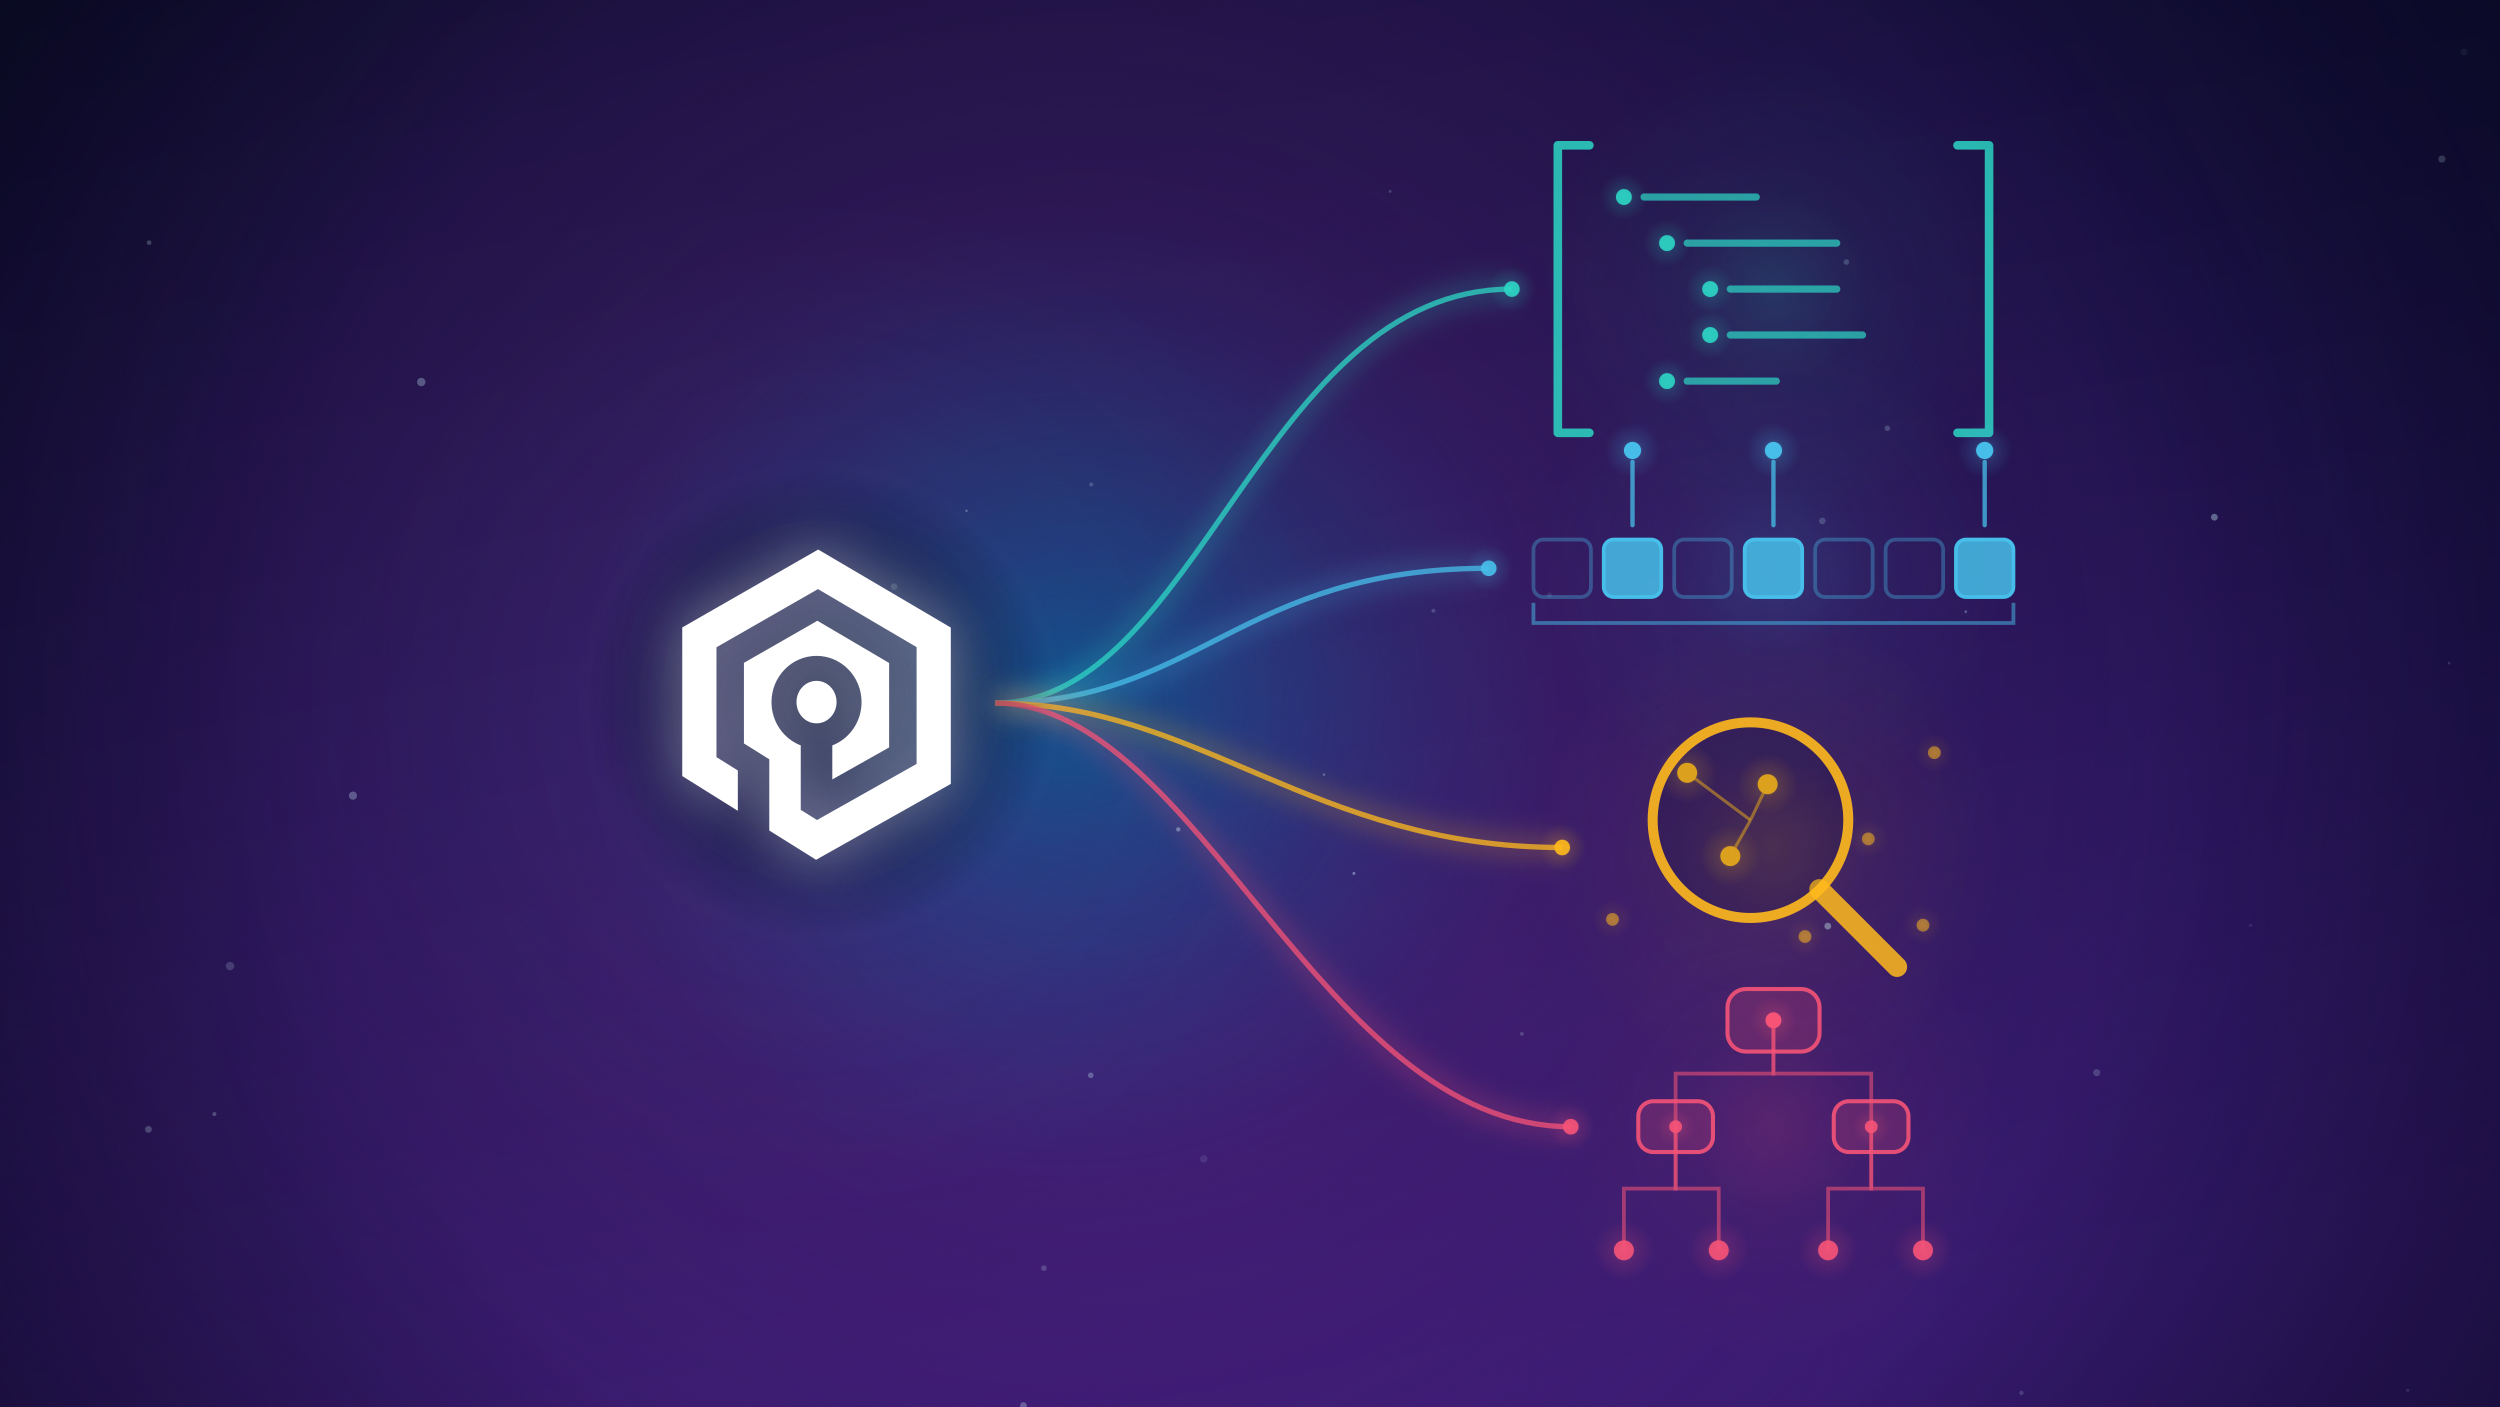
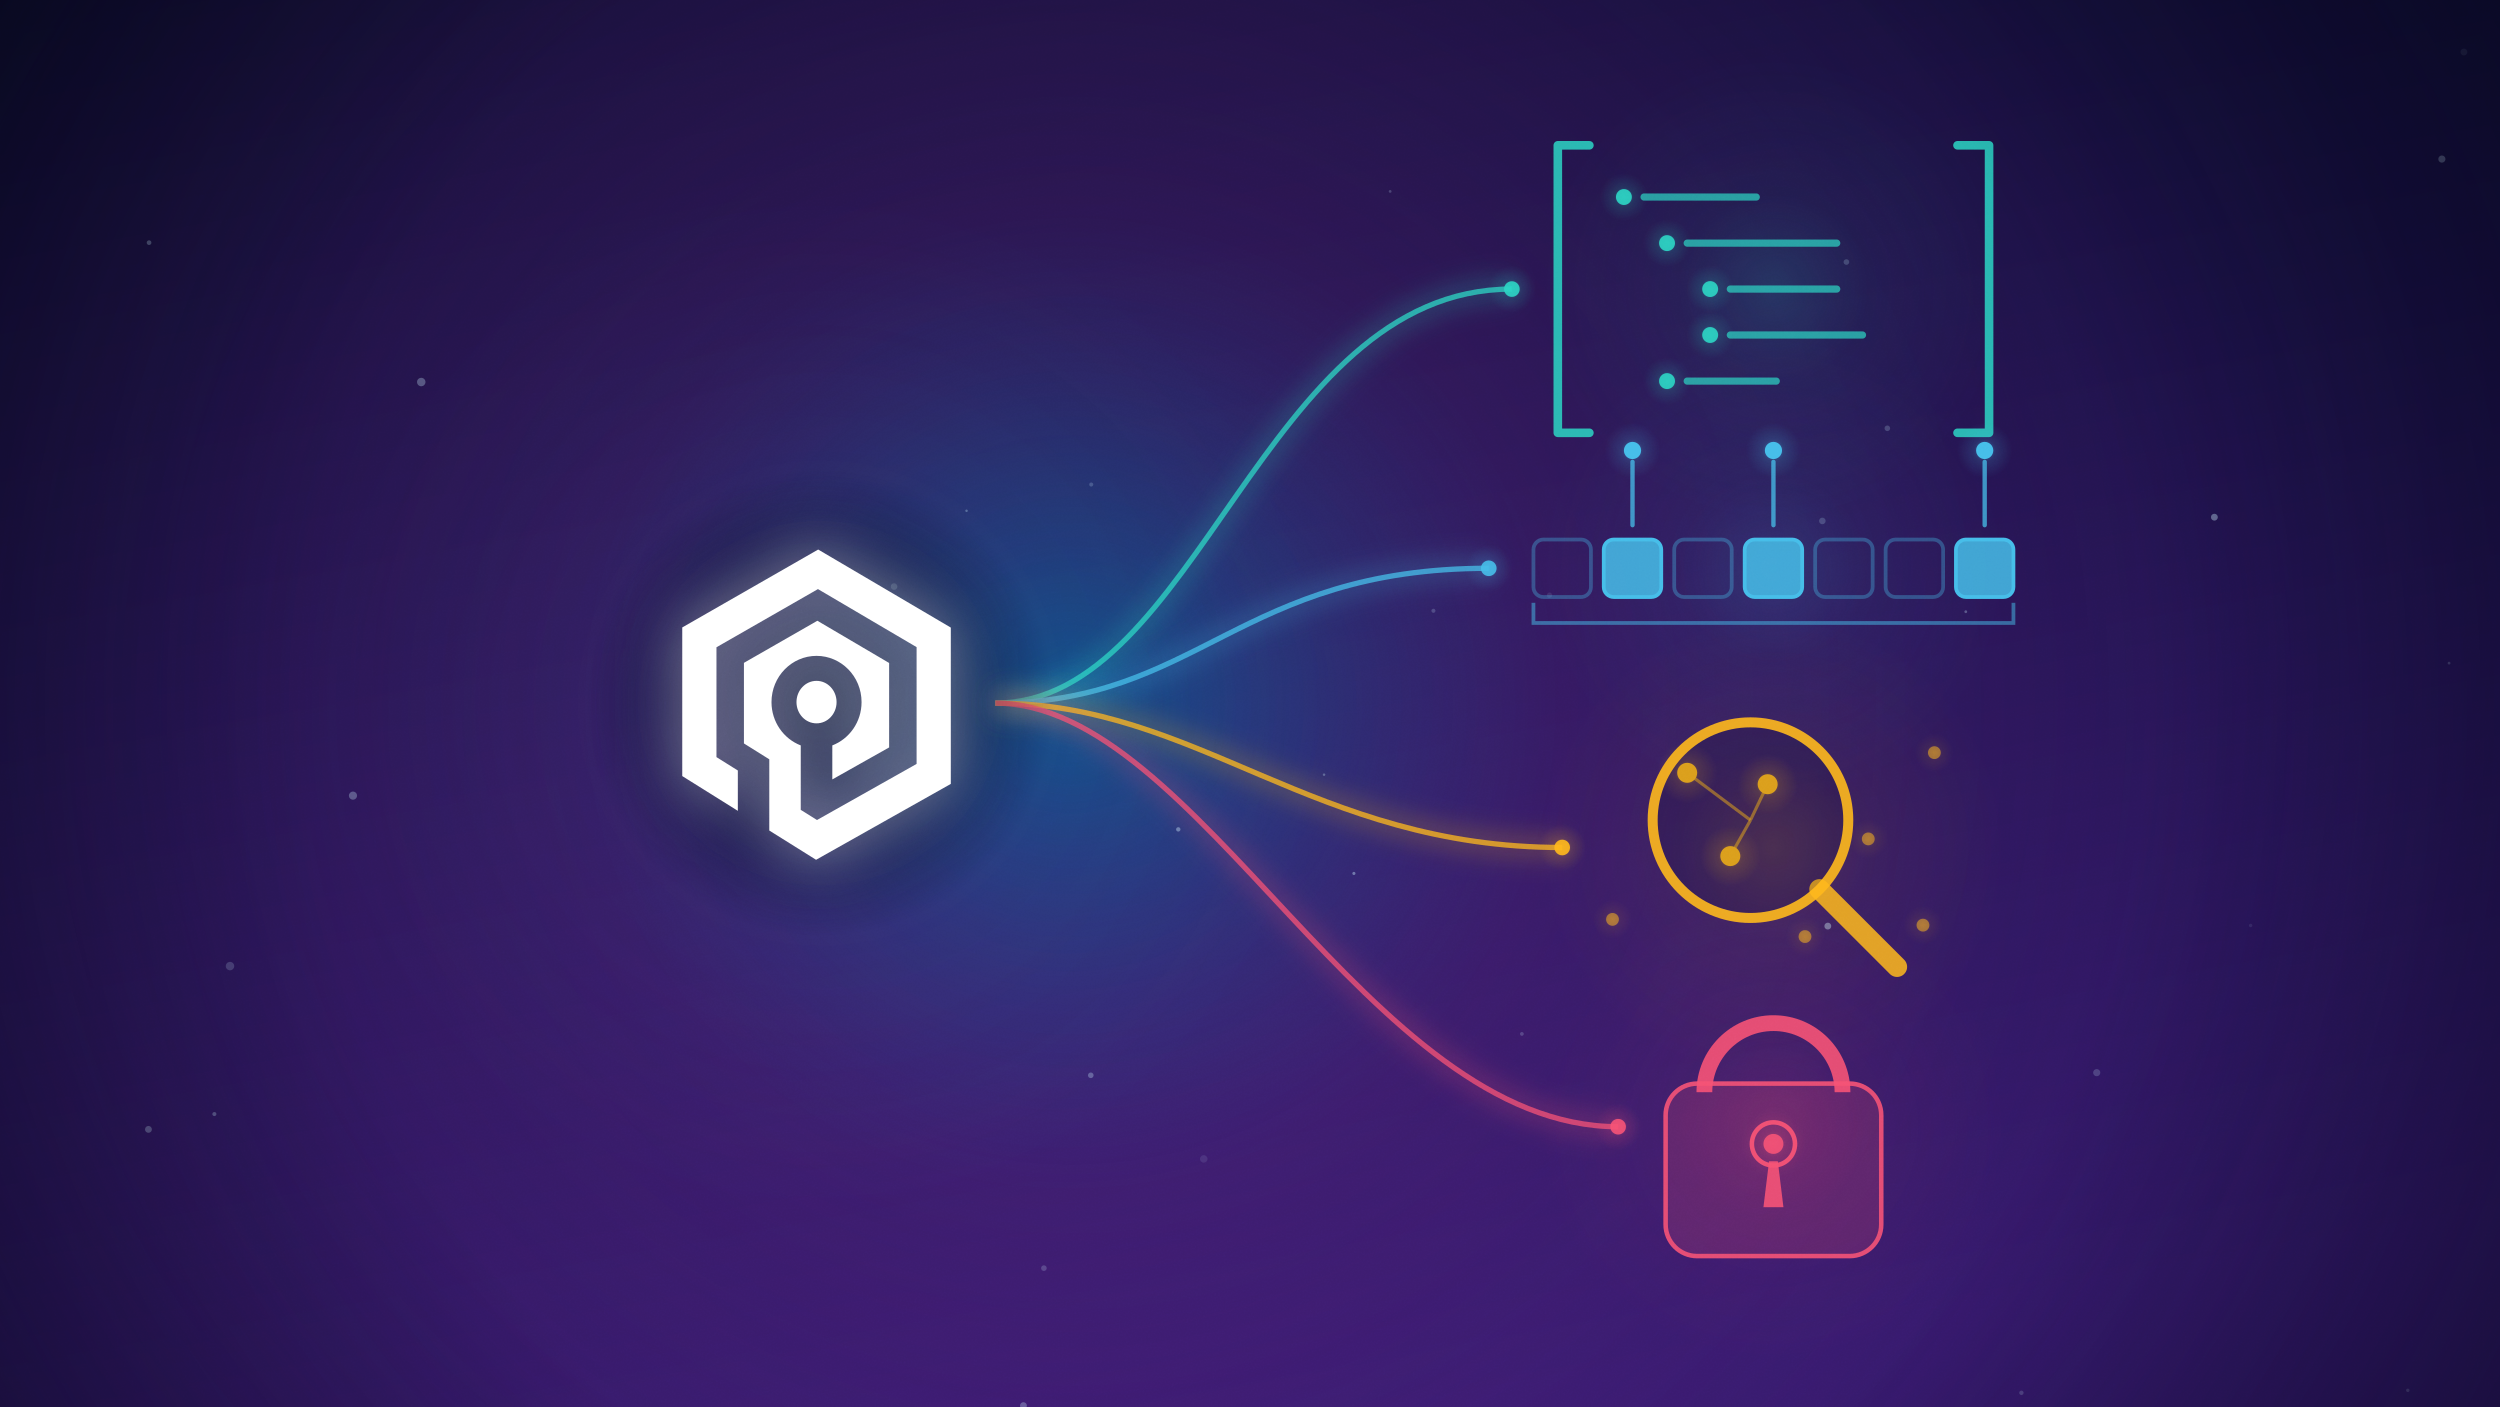
<svg xmlns="http://www.w3.org/2000/svg" width="1920" height="1080" viewBox="175 90 1600 900">
  <defs>
    <linearGradient id="sky" x1="0" y1="0" x2="0.32" y2="1">
      <stop offset="0" stop-color="#060A24" />
      <stop offset="0.48" stop-color="#171043" />
      <stop offset="1" stop-color="#301868" />
    </linearGradient>
    <radialGradient id="focus" gradientUnits="userSpaceOnUse" cx="860" cy="540" r="900">
      <stop offset="0" stop-color="#00A3E0" stop-opacity="0.42" />
      <stop offset="0.35" stop-color="#963CBD" stop-opacity="0.20" />
      <stop offset="1" stop-color="#963CBD" stop-opacity="0" />
    </radialGradient>
    <radialGradient id="vignette" gradientUnits="userSpaceOnUse" cx="960" cy="540" r="1180">
      <stop offset="0.5" stop-color="#03040F" stop-opacity="0" />
      <stop offset="1" stop-color="#03040F" stop-opacity="0.8" />
    </radialGradient>
    <radialGradient id="scrim">
      <stop offset="0" stop-color="#060A24" stop-opacity="0.72" />
      <stop offset="0.6" stop-color="#060A24" stop-opacity="0.45" />
      <stop offset="1" stop-color="#060A24" stop-opacity="0" />
    </radialGradient>
    <filter id="grain" x="0" y="0" width="100%" height="100%">
      <feTurbulence type="fractalNoise" baseFrequency="0.85" numOctaves="4" stitchTiles="stitch" />
      <feColorMatrix type="saturate" values="0" />
    </filter>
    <radialGradient id="h-cyan">
      <stop offset="0" stop-color="#46BDE9" stop-opacity="0.75" />
      <stop offset="0.4" stop-color="#46BDE9" stop-opacity="0.22" />
      <stop offset="1" stop-color="#46BDE9" stop-opacity="0" />
    </radialGradient>
    <radialGradient id="h-ice">
      <stop offset="0" stop-color="#CCF1FF" stop-opacity="0.75" />
      <stop offset="0.4" stop-color="#CCF1FF" stop-opacity="0.22" />
      <stop offset="1" stop-color="#CCF1FF" stop-opacity="0" />
    </radialGradient>
    <radialGradient id="h-mint">
      <stop offset="0" stop-color="#2CD5C4" stop-opacity="0.75" />
      <stop offset="0.4" stop-color="#2CD5C4" stop-opacity="0.22" />
      <stop offset="1" stop-color="#2CD5C4" stop-opacity="0" />
    </radialGradient>
    <radialGradient id="h-coral">
      <stop offset="0" stop-color="#F65275" stop-opacity="0.75" />
      <stop offset="0.4" stop-color="#F65275" stop-opacity="0.22" />
      <stop offset="1" stop-color="#F65275" stop-opacity="0" />
    </radialGradient>
    <radialGradient id="h-violet">
      <stop offset="0" stop-color="#963CBD" stop-opacity="0.75" />
      <stop offset="0.4" stop-color="#963CBD" stop-opacity="0.22" />
      <stop offset="1" stop-color="#963CBD" stop-opacity="0" />
    </radialGradient>
    <radialGradient id="h-gold">
      <stop offset="0" stop-color="#FFB81C" stop-opacity="0.75" />
      <stop offset="0.4" stop-color="#FFB81C" stop-opacity="0.22" />
      <stop offset="1" stop-color="#FFB81C" stop-opacity="0" />
    </radialGradient>
    <filter id="blur3" x="-70%" y="-70%" width="240%" height="240%">
      <feGaussianBlur stdDeviation="3" />
    </filter>
    <filter id="blur8" x="-70%" y="-70%" width="240%" height="240%">
      <feGaussianBlur stdDeviation="8" />
    </filter>
    <filter id="blur18" x="-70%" y="-70%" width="240%" height="240%">
      <feGaussianBlur stdDeviation="18" />
    </filter>
    <filter id="blur40" x="-70%" y="-70%" width="240%" height="240%">
      <feGaussianBlur stdDeviation="40" />
    </filter>
  </defs>
  <rect width="1920" height="1080" fill="url(#sky)" />
  <rect width="1920" height="1080" fill="url(#focus)" />
  <g>
    <circle cx="824.9" cy="44" r="1.3" fill="#CCF1FF" opacity="0.3" />
    <circle cx="880.7" cy="996.2" r="1.8" fill="#CCF1FF" opacity="0.3" />
    <circle cx="1737.8" cy="191.8" r="2.3" fill="#CCF1FF" opacity="0.3" />
    <circle cx="1565.4" cy="64.9" r="2.4" fill="#CCF1FF" opacity="0.1" />
    <circle cx="98.4" cy="184.7" r="1.2" fill="#CCF1FF" opacity="0.4" />
    <circle cx="1919.4" cy="388" r="1.3" fill="#CCF1FF" opacity="0.1" />
    <circle cx="1092.4" cy="480.9" r="1.3" fill="#CCF1FF" opacity="0.2" />
    <circle cx="1185.5" cy="1049.9" r="1" fill="#CCF1FF" opacity="0.3" />
    <circle cx="1394" cy="85.8" r="1.7" fill="#CCF1FF" opacity="0.3" />
    <circle cx="21.1" cy="242.6" r="1" fill="#CCF1FF" opacity="0.2" />
    <circle cx="444.6" cy="334.5" r="2.7" fill="#CCF1FF" opacity="0.3" />
    <circle cx="1022.4" cy="585.8" r="0.8" fill="#CCF1FF" opacity="0.3" />
    <circle cx="1433.1" cy="481.5" r="0.9" fill="#CCF1FF" opacity="0.3" />
    <circle cx="505.3" cy="84.3" r="2.5" fill="#CCF1FF" opacity="0.2" />
    <circle cx="1341.3" cy="423.4" r="2.1" fill="#CCF1FF" opacity="0.2" />
    <circle cx="330.8" cy="1041.1" r="2.4" fill="#CCF1FF" opacity="0.3" />
    <circle cx="1751.9" cy="123.3" r="2.2" fill="#CCF1FF" opacity="0.1" />
    <circle cx="1356.7" cy="257.7" r="1.8" fill="#CCF1FF" opacity="0.2" />
    <circle cx="873.4" cy="400.1" r="1.3" fill="#CCF1FF" opacity="0.2" />
    <circle cx="832.5" cy="996.1" r="1.5" fill="#CCF1FF" opacity="0.2" />
    <circle cx="1592.6" cy="9.1" r="1.6" fill="#CCF1FF" opacity="0.4" />
    <circle cx="270.4" cy="245.3" r="1.5" fill="#CCF1FF" opacity="0.3" />
    <circle cx="400.9" cy="599.2" r="2.6" fill="#CCF1FF" opacity="0.3" />
    <circle cx="270" cy="812.8" r="2.2" fill="#CCF1FF" opacity="0.3" />
    <circle cx="1799" cy="968.1" r="2.7" fill="#CCF1FF" opacity="0.3" />
    <circle cx="1592.2" cy="421" r="2.2" fill="#CCF1FF" opacity="0.4" />
    <circle cx="1382.9" cy="364.1" r="1.8" fill="#CCF1FF" opacity="0.2" />
    <circle cx="312.2" cy="803" r="1.3" fill="#CCF1FF" opacity="0.3" />
    <circle cx="1615.4" cy="682.3" r="1.1" fill="#CCF1FF" opacity="0.1" />
    <circle cx="747.2" cy="465.4" r="2.1" fill="#CCF1FF" opacity="0.3" />
    <circle cx="115" cy="862.2" r="2.2" fill="#CCF1FF" opacity="0.2" />
    <circle cx="1034.7" cy="1065.8" r="1.2" fill="#CCF1FF" opacity="0.2" />
    <circle cx="322.2" cy="708.3" r="2.7" fill="#CCF1FF" opacity="0.2" />
    <circle cx="830" cy="989.6" r="2.2" fill="#CCF1FF" opacity="0.3" />
    <circle cx="111" cy="785.3" r="2.6" fill="#CCF1FF" opacity="0.2" />
    <circle cx="131.4" cy="266.3" r="1.5" fill="#CCF1FF" opacity="0.3" />
    <circle cx="1516.9" cy="776.5" r="2.3" fill="#CCF1FF" opacity="0.2" />
    <circle cx="929.1" cy="620.8" r="1.4" fill="#CCF1FF" opacity="0.4" />
    <circle cx="1149" cy="751.7" r="1.2" fill="#CCF1FF" opacity="0.2" />
    <circle cx="1344.8" cy="682.7" r="2.2" fill="#CCF1FF" opacity="0.4" />
    <circle cx="1166.7" cy="470.9" r="1.7" fill="#CCF1FF" opacity="0.1" />
    <circle cx="793.6" cy="416.9" r="0.8" fill="#CCF1FF" opacity="0.3" />
    <circle cx="1341.7" cy="11.8" r="1.2" fill="#CCF1FF" opacity="0.1" />
    <circle cx="945.4" cy="831.7" r="2.4" fill="#CCF1FF" opacity="0.1" />
    <circle cx="1471.5" cy="38" r="2.5" fill="#CCF1FF" opacity="0.2" />
    <circle cx="1468.7" cy="981.4" r="1.4" fill="#CCF1FF" opacity="0.2" />
    <circle cx="1064.7" cy="212.5" r="0.9" fill="#CCF1FF" opacity="0.2" />
    <circle cx="843.1" cy="901.6" r="1.8" fill="#CCF1FF" opacity="0.2" />
    <circle cx="1716" cy="979.8" r="1.1" fill="#CCF1FF" opacity="0.2" />
    <circle cx="1041.5" cy="649" r="1" fill="#CCF1FF" opacity="0.4" />
    <circle cx="554.6" cy="1059.1" r="1" fill="#CCF1FF" opacity="0.3" />
    <circle cx="873.1" cy="778.2" r="1.8" fill="#CCF1FF" opacity="0.3" />
    <circle cx="43.2" cy="170.4" r="1.3" fill="#CCF1FF" opacity="0.4" />
    <circle cx="1742.4" cy="514.4" r="0.9" fill="#CCF1FF" opacity="0.2" />
    <circle cx="105.1" cy="86.6" r="1.3" fill="#CCF1FF" opacity="0.2" />
  </g>
  <circle cx="700" cy="540" r="330" fill="url(#h-cyan)" opacity="0.18" />
  <circle cx="1310" cy="275" r="150" fill="url(#h-mint)" opacity="0.22" />
  <circle cx="1310" cy="453.7" r="150" fill="url(#h-cyan)" opacity="0.22" />
  <circle cx="1310" cy="632.4" r="150" fill="url(#h-gold)" opacity="0.22" />
  <circle cx="1310" cy="811.1" r="150" fill="url(#h-coral)" opacity="0.22" />
  <g>
    <path d="M 812 540 C 942 540 982.6 275 1142.6 275" fill="none" stroke="#2CD5C4" stroke-width="14" opacity="0.22" filter="url(#blur8)" />
    <path d="M 812 540 C 942 540 982.6 275 1142.6 275" fill="none" stroke="#2CD5C4" stroke-width="3.4" opacity="0.75" />
    <circle cx="1142.6" cy="275" r="15" fill="url(#h-mint)" opacity="0.6" />
    <circle cx="1142.6" cy="275" r="5" fill="#2CD5C4" opacity="0.9" />
    <path d="M 812 540 C 942 540 967.8 453.7 1127.8 453.7" fill="none" stroke="#46BDE9" stroke-width="14" opacity="0.22" filter="url(#blur8)" />
    <path d="M 812 540 C 942 540 967.8 453.7 1127.8 453.7" fill="none" stroke="#46BDE9" stroke-width="3.4" opacity="0.75" />
    <circle cx="1127.8" cy="453.7" r="15" fill="url(#h-cyan)" opacity="0.6" />
    <circle cx="1127.8" cy="453.7" r="5" fill="#46BDE9" opacity="0.9" />
    <path d="M 812 540 C 942 540 1014.8 632.4 1174.8 632.4" fill="none" stroke="#FFB81C" stroke-width="14" opacity="0.22" filter="url(#blur8)" />
    <path d="M 812 540 C 942 540 1014.8 632.4 1174.8 632.4" fill="none" stroke="#FFB81C" stroke-width="3.4" opacity="0.75" />
    <circle cx="1174.8" cy="632.4" r="15" fill="url(#h-gold)" opacity="0.6" />
    <circle cx="1174.8" cy="632.4" r="5" fill="#FFB81C" opacity="0.9" />
-     <path d="M 812 540 C 942 540 1020.3 811.1 1180.3 811.1" fill="none" stroke="#F65275" stroke-width="14" opacity="0.22" filter="url(#blur8)" />
-     <path d="M 812 540 C 942 540 1020.3 811.1 1180.3 811.1" fill="none" stroke="#F65275" stroke-width="3.4" opacity="0.75" />
-     <circle cx="1180.3" cy="811.1" r="15" fill="url(#h-coral)" opacity="0.6" />
-     <circle cx="1180.3" cy="811.1" r="5" fill="#F65275" opacity="0.9" />
+     <path d="M 812 540 C 942 540 1050.6 811.1 1210.6 811.1" fill="none" stroke="#F65275" stroke-width="14" opacity="0.22" filter="url(#blur8)" />
+     <path d="M 812 540 C 942 540 1050.6 811.1 1210.6 811.1" fill="none" stroke="#F65275" stroke-width="3.4" opacity="0.75" />
+     <circle cx="1210.6" cy="811.1" r="15" fill="url(#h-coral)" opacity="0.6" />
+     <circle cx="1210.6" cy="811.1" r="5" fill="#F65275" opacity="0.9" />
  </g>
  <circle cx="700" cy="540" r="150" fill="url(#scrim)" />
  <g filter="url(#blur18)" opacity="0.5">
    <g transform="translate(608.8 436) scale(2.8493)">
      <path d="M 13.482 60.695 L 0.998 52.884 L 0.998 19.503 L 31.528 2.001 L 61.318 19.532 L 61.318 54.645 L 31.055 71.689 L 20.548 65.116 L 20.548 51.041 L 20.548 49.12 L 14.852 45.556 L 14.852 27.453 L 31.346 17.997 L 47.464 27.482 L 47.464 46.451 L 34.703 53.638 L 34.703 45.999 C 38.529 44.526 41.274 40.739 41.274 36.27 C 41.274 30.511 36.713 25.884 31.158 25.884 C 25.603 25.884 21.042 30.511 21.042 36.27 C 21.042 40.739 23.787 44.526 27.612 45.999 L 27.612 60.474 L 31.261 62.756 L 53.635 50.155 L 53.635 23.925 L 31.477 10.885 L 8.681 23.954 L 8.681 48.629 L 13.482 51.633 L 13.482 60.695 Z M 31.158 31.498 C 33.672 31.498 35.66 33.664 35.66 36.27 C 35.66 38.877 33.672 41.043 31.158 41.043 C 28.644 41.043 26.656 38.877 26.656 36.27 C 26.656 33.664 28.644 31.498 31.158 31.498 Z" fill="#FFFFFF" fill-rule="evenodd" />
    </g>
  </g>
  <g>
    <g transform="translate(608.8 436) scale(2.8493)">
      <path d="M 13.482 60.695 L 0.998 52.884 L 0.998 19.503 L 31.528 2.001 L 61.318 19.532 L 61.318 54.645 L 31.055 71.689 L 20.548 65.116 L 20.548 51.041 L 20.548 49.12 L 14.852 45.556 L 14.852 27.453 L 31.346 17.997 L 47.464 27.482 L 47.464 46.451 L 34.703 53.638 L 34.703 45.999 C 38.529 44.526 41.274 40.739 41.274 36.27 C 41.274 30.511 36.713 25.884 31.158 25.884 C 25.603 25.884 21.042 30.511 21.042 36.27 C 21.042 40.739 23.787 44.526 27.612 45.999 L 27.612 60.474 L 31.261 62.756 L 53.635 50.155 L 53.635 23.925 L 31.477 10.885 L 8.681 23.954 L 8.681 48.629 L 13.482 51.633 L 13.482 60.695 Z M 31.158 31.498 C 33.672 31.498 35.66 33.664 35.66 36.27 C 35.66 38.877 33.672 41.043 31.158 41.043 C 28.644 41.043 26.656 38.877 26.656 36.27 C 26.656 33.664 28.644 31.498 31.158 31.498 Z" fill="#FFFFFF" fill-rule="evenodd" />
    </g>
  </g>
  <g>
    <path d="M 1192.2 183 L 1172 183 L 1172 367 L 1192.2 367" fill="none" stroke="#2CD5C4" stroke-width="5.5" stroke-linecap="round" stroke-linejoin="round" opacity="0.85" />
    <path d="M 1427.8 183 L 1448 183 L 1448 367 L 1427.8 367" fill="none" stroke="#2CD5C4" stroke-width="5.5" stroke-linecap="round" stroke-linejoin="round" opacity="0.85" />
    <line x1="1227.2" y1="216.1" x2="1299" y2="216.1" stroke="#2CD5C4" stroke-width="4.6" stroke-linecap="round" opacity="0.7" />
    <circle cx="1214.3" cy="216.1" r="15.2" fill="url(#h-mint)" opacity="0.6" />
    <circle cx="1214.3" cy="216.1" r="5.1" fill="#2CD5C4" opacity="0.9" />
    <line x1="1254.8" y1="245.6" x2="1350.5" y2="245.6" stroke="#2CD5C4" stroke-width="4.6" stroke-linecap="round" opacity="0.7" />
    <circle cx="1241.9" cy="245.6" r="15.2" fill="url(#h-mint)" opacity="0.6" />
    <circle cx="1241.9" cy="245.6" r="5.1" fill="#2CD5C4" opacity="0.9" />
    <line x1="1282.4" y1="275" x2="1350.5" y2="275" stroke="#2CD5C4" stroke-width="4.6" stroke-linecap="round" opacity="0.7" />
    <circle cx="1269.5" cy="275" r="15.2" fill="url(#h-mint)" opacity="0.6" />
    <circle cx="1269.5" cy="275" r="5.1" fill="#2CD5C4" opacity="0.9" />
    <line x1="1282.4" y1="304.4" x2="1367" y2="304.4" stroke="#2CD5C4" stroke-width="4.6" stroke-linecap="round" opacity="0.7" />
    <circle cx="1269.5" cy="304.4" r="15.2" fill="url(#h-mint)" opacity="0.6" />
    <circle cx="1269.5" cy="304.4" r="5.1" fill="#2CD5C4" opacity="0.9" />
    <line x1="1254.8" y1="333.9" x2="1311.8" y2="333.9" stroke="#2CD5C4" stroke-width="4.6" stroke-linecap="round" opacity="0.7" />
    <circle cx="1241.9" cy="333.9" r="15.2" fill="url(#h-mint)" opacity="0.6" />
    <circle cx="1241.9" cy="333.9" r="5.1" fill="#2CD5C4" opacity="0.9" />
    <rect x="1156.4" y="435.3" width="36.8" height="36.8" rx="6.4" fill="#46BDE9" fill-opacity="0" stroke="#46BDE9" stroke-width="2.4" opacity="0.34" />
    <rect x="1201.4" y="435.3" width="36.8" height="36.8" rx="6.4" fill="#46BDE9" fill-opacity="0.85" stroke="#46BDE9" stroke-width="2.4" opacity="1" />
    <rect x="1246.5" y="435.3" width="36.8" height="36.8" rx="6.4" fill="#46BDE9" fill-opacity="0" stroke="#46BDE9" stroke-width="2.4" opacity="0.34" />
    <rect x="1291.6" y="435.3" width="36.8" height="36.8" rx="6.4" fill="#46BDE9" fill-opacity="0.85" stroke="#46BDE9" stroke-width="2.4" opacity="1" />
    <rect x="1336.7" y="435.3" width="36.8" height="36.8" rx="6.4" fill="#46BDE9" fill-opacity="0" stroke="#46BDE9" stroke-width="2.4" opacity="0.34" />
    <rect x="1381.8" y="435.3" width="36.8" height="36.8" rx="6.4" fill="#46BDE9" fill-opacity="0" stroke="#46BDE9" stroke-width="2.4" opacity="0.34" />
    <rect x="1426.8" y="435.3" width="36.8" height="36.8" rx="6.4" fill="#46BDE9" fill-opacity="0.85" stroke="#46BDE9" stroke-width="2.4" opacity="1" />
    <line x1="1219.8" y1="385.6" x2="1219.8" y2="426.1" stroke="#46BDE9" stroke-width="2.8" stroke-linecap="round" opacity="0.75" />
    <circle cx="1219.8" cy="378.3" r="17.7" fill="url(#h-cyan)" opacity="0.7" />
    <circle cx="1219.8" cy="378.3" r="5.5" fill="#46BDE9" opacity="1" />
    <line x1="1310" y1="385.6" x2="1310" y2="426.1" stroke="#46BDE9" stroke-width="2.8" stroke-linecap="round" opacity="0.75" />
    <circle cx="1310" cy="378.3" r="17.7" fill="url(#h-cyan)" opacity="0.7" />
    <circle cx="1310" cy="378.3" r="5.5" fill="#46BDE9" opacity="1" />
    <line x1="1445.2" y1="385.6" x2="1445.2" y2="426.1" stroke="#46BDE9" stroke-width="2.8" stroke-linecap="round" opacity="0.75" />
    <circle cx="1445.2" cy="378.3" r="17.7" fill="url(#h-cyan)" opacity="0.7" />
    <circle cx="1445.2" cy="378.3" r="5.5" fill="#46BDE9" opacity="1" />
    <path d="M 1156.4 475.8 L 1156.4 488.7 L 1463.6 488.7 L 1463.6 475.8" fill="none" stroke="#46BDE9" stroke-width="2.4" opacity="0.5" />
    <circle cx="1207" cy="678.4" r="12.4" fill="url(#h-gold)" opacity="0.3" />
    <circle cx="1207" cy="678.4" r="4.1" fill="#FFB81C" opacity="0.5" />
    <line x1="1295.3" y1="614.9" x2="1254.8" y2="584.6" stroke="#FFB81C" stroke-width="2" opacity="0.55" />
    <circle cx="1254.8" cy="584.6" r="19.3" fill="url(#h-gold)" opacity="0.7" />
    <circle cx="1254.8" cy="584.6" r="6.4" fill="#FFB81C" opacity="1" />
    <line x1="1295.3" y1="614.9" x2="1282.4" y2="637.9" stroke="#FFB81C" stroke-width="2" opacity="0.55" />
    <circle cx="1282.4" cy="637.9" r="19.3" fill="url(#h-gold)" opacity="0.7" />
    <circle cx="1282.4" cy="637.9" r="6.4" fill="#FFB81C" opacity="1" />
    <line x1="1295.3" y1="614.9" x2="1306.3" y2="591.9" stroke="#FFB81C" stroke-width="2" opacity="0.55" />
    <circle cx="1306.3" cy="591.9" r="19.3" fill="url(#h-gold)" opacity="0.7" />
    <circle cx="1306.3" cy="591.9" r="6.4" fill="#FFB81C" opacity="1" />
    <circle cx="1330.2" cy="689.4" r="12.4" fill="url(#h-gold)" opacity="0.3" />
    <circle cx="1330.2" cy="689.4" r="4.1" fill="#FFB81C" opacity="0.5" />
    <circle cx="1370.7" cy="626.9" r="12.4" fill="url(#h-gold)" opacity="0.3" />
    <circle cx="1370.7" cy="626.9" r="4.1" fill="#FFB81C" opacity="0.5" />
    <circle cx="1405.7" cy="682.1" r="12.4" fill="url(#h-gold)" opacity="0.3" />
    <circle cx="1405.7" cy="682.1" r="4.1" fill="#FFB81C" opacity="0.5" />
    <circle cx="1413" cy="571.7" r="12.4" fill="url(#h-gold)" opacity="0.3" />
    <circle cx="1413" cy="571.7" r="4.1" fill="#FFB81C" opacity="0.5" />
    <line x1="1339.4" y1="659.1" x2="1389.1" y2="708.8" stroke="#FFB81C" stroke-width="12.9" stroke-linecap="round" opacity="0.85" />
    <circle cx="1295.3" cy="614.9" r="62.6" fill="#060A24" fill-opacity="0.16" stroke="#FFB81C" stroke-width="6.4" opacity="0.9" />
-     <path d="M 1310 743 L 1310 777.1 L 1247.4 777.1 L 1247.4 811.1" fill="none" stroke="#F65275" stroke-width="2.4" opacity="0.55" />
-     <path d="M 1310 743 L 1310 777.1 L 1372.6 777.1 L 1372.6 811.1" fill="none" stroke="#F65275" stroke-width="2.4" opacity="0.55" />
-     <path d="M 1247.4 811.1 L 1247.4 850.7 L 1214.3 850.7 L 1214.3 890.2" fill="none" stroke="#F65275" stroke-width="2.4" opacity="0.55" />
-     <path d="M 1247.4 811.1 L 1247.4 850.7 L 1275 850.7 L 1275 890.2" fill="none" stroke="#F65275" stroke-width="2.4" opacity="0.55" />
-     <path d="M 1372.6 811.1 L 1372.6 850.7 L 1345 850.7 L 1345 890.2" fill="none" stroke="#F65275" stroke-width="2.4" opacity="0.55" />
-     <path d="M 1372.6 811.1 L 1372.6 850.7 L 1405.7 850.7 L 1405.7 890.2" fill="none" stroke="#F65275" stroke-width="2.4" opacity="0.55" />
-     <rect x="1280.6" y="723" width="58.9" height="40" rx="11.8" fill="#F65275" fill-opacity="0.2" stroke="#F65275" stroke-width="2.6" opacity="0.9" />
-     <rect x="1223.5" y="794.8" width="47.8" height="32.5" rx="9.6" fill="#F65275" fill-opacity="0.2" stroke="#F65275" stroke-width="2.6" opacity="0.9" />
-     <rect x="1348.6" y="794.8" width="47.8" height="32.5" rx="9.6" fill="#F65275" fill-opacity="0.2" stroke="#F65275" stroke-width="2.6" opacity="0.9" />
-     <circle cx="1310" cy="743" r="15.2" fill="url(#h-coral)" opacity="0.7" />
-     <circle cx="1310" cy="743" r="5.1" fill="#F65275" opacity="1" />
-     <circle cx="1247.4" cy="811.1" r="12.4" fill="url(#h-coral)" opacity="0.6" />
-     <circle cx="1247.4" cy="811.1" r="4.1" fill="#F65275" opacity="0.9" />
-     <circle cx="1372.6" cy="811.1" r="12.4" fill="url(#h-coral)" opacity="0.6" />
-     <circle cx="1372.6" cy="811.1" r="4.1" fill="#F65275" opacity="0.9" />
-     <circle cx="1214.3" cy="890.2" r="19.3" fill="url(#h-coral)" opacity="0.6" />
-     <circle cx="1214.3" cy="890.2" r="6.4" fill="#F65275" opacity="0.9" />
-     <circle cx="1275" cy="890.2" r="19.3" fill="url(#h-coral)" opacity="0.6" />
-     <circle cx="1275" cy="890.2" r="6.4" fill="#F65275" opacity="0.9" />
-     <circle cx="1345" cy="890.2" r="19.3" fill="url(#h-coral)" opacity="0.6" />
-     <circle cx="1345" cy="890.2" r="6.4" fill="#F65275" opacity="0.9" />
-     <circle cx="1405.7" cy="890.2" r="19.3" fill="url(#h-coral)" opacity="0.6" />
-     <circle cx="1405.7" cy="890.2" r="6.4" fill="#F65275" opacity="0.9" />
+     <path d="M 1265.8 789 A 44.2 44.2 0 0 1 1354.2 789" fill="none" stroke="#F65275" stroke-width="10.1" opacity="0.9" />
+     <rect x="1241" y="783.5" width="138" height="110.4" rx="20.2" fill="#F65275" fill-opacity="0.2" stroke="#F65275" stroke-width="2.9" opacity="0.9" />
+     <circle cx="1310" cy="822.1" r="13.8" fill="none" stroke="#F65275" stroke-width="2.9" opacity="0.95" />
+     <path d="M 1303.6 862.6 L 1307.2 833.2 L 1312.8 833.2 L 1316.4 862.6 Z" fill="#F65275" opacity="0.9" />
+     <circle cx="1310" cy="822.1" r="20.6" fill="url(#h-coral)" opacity="0.6" />
+     <circle cx="1310" cy="822.1" r="6.4" fill="#F65275" opacity="0.9" />
  </g>
  <rect width="1920" height="1080" fill="url(#vignette)" />
  <rect width="1920" height="1080" filter="url(#grain)" opacity="0.055" style="mix-blend-mode:overlay" />
</svg>
